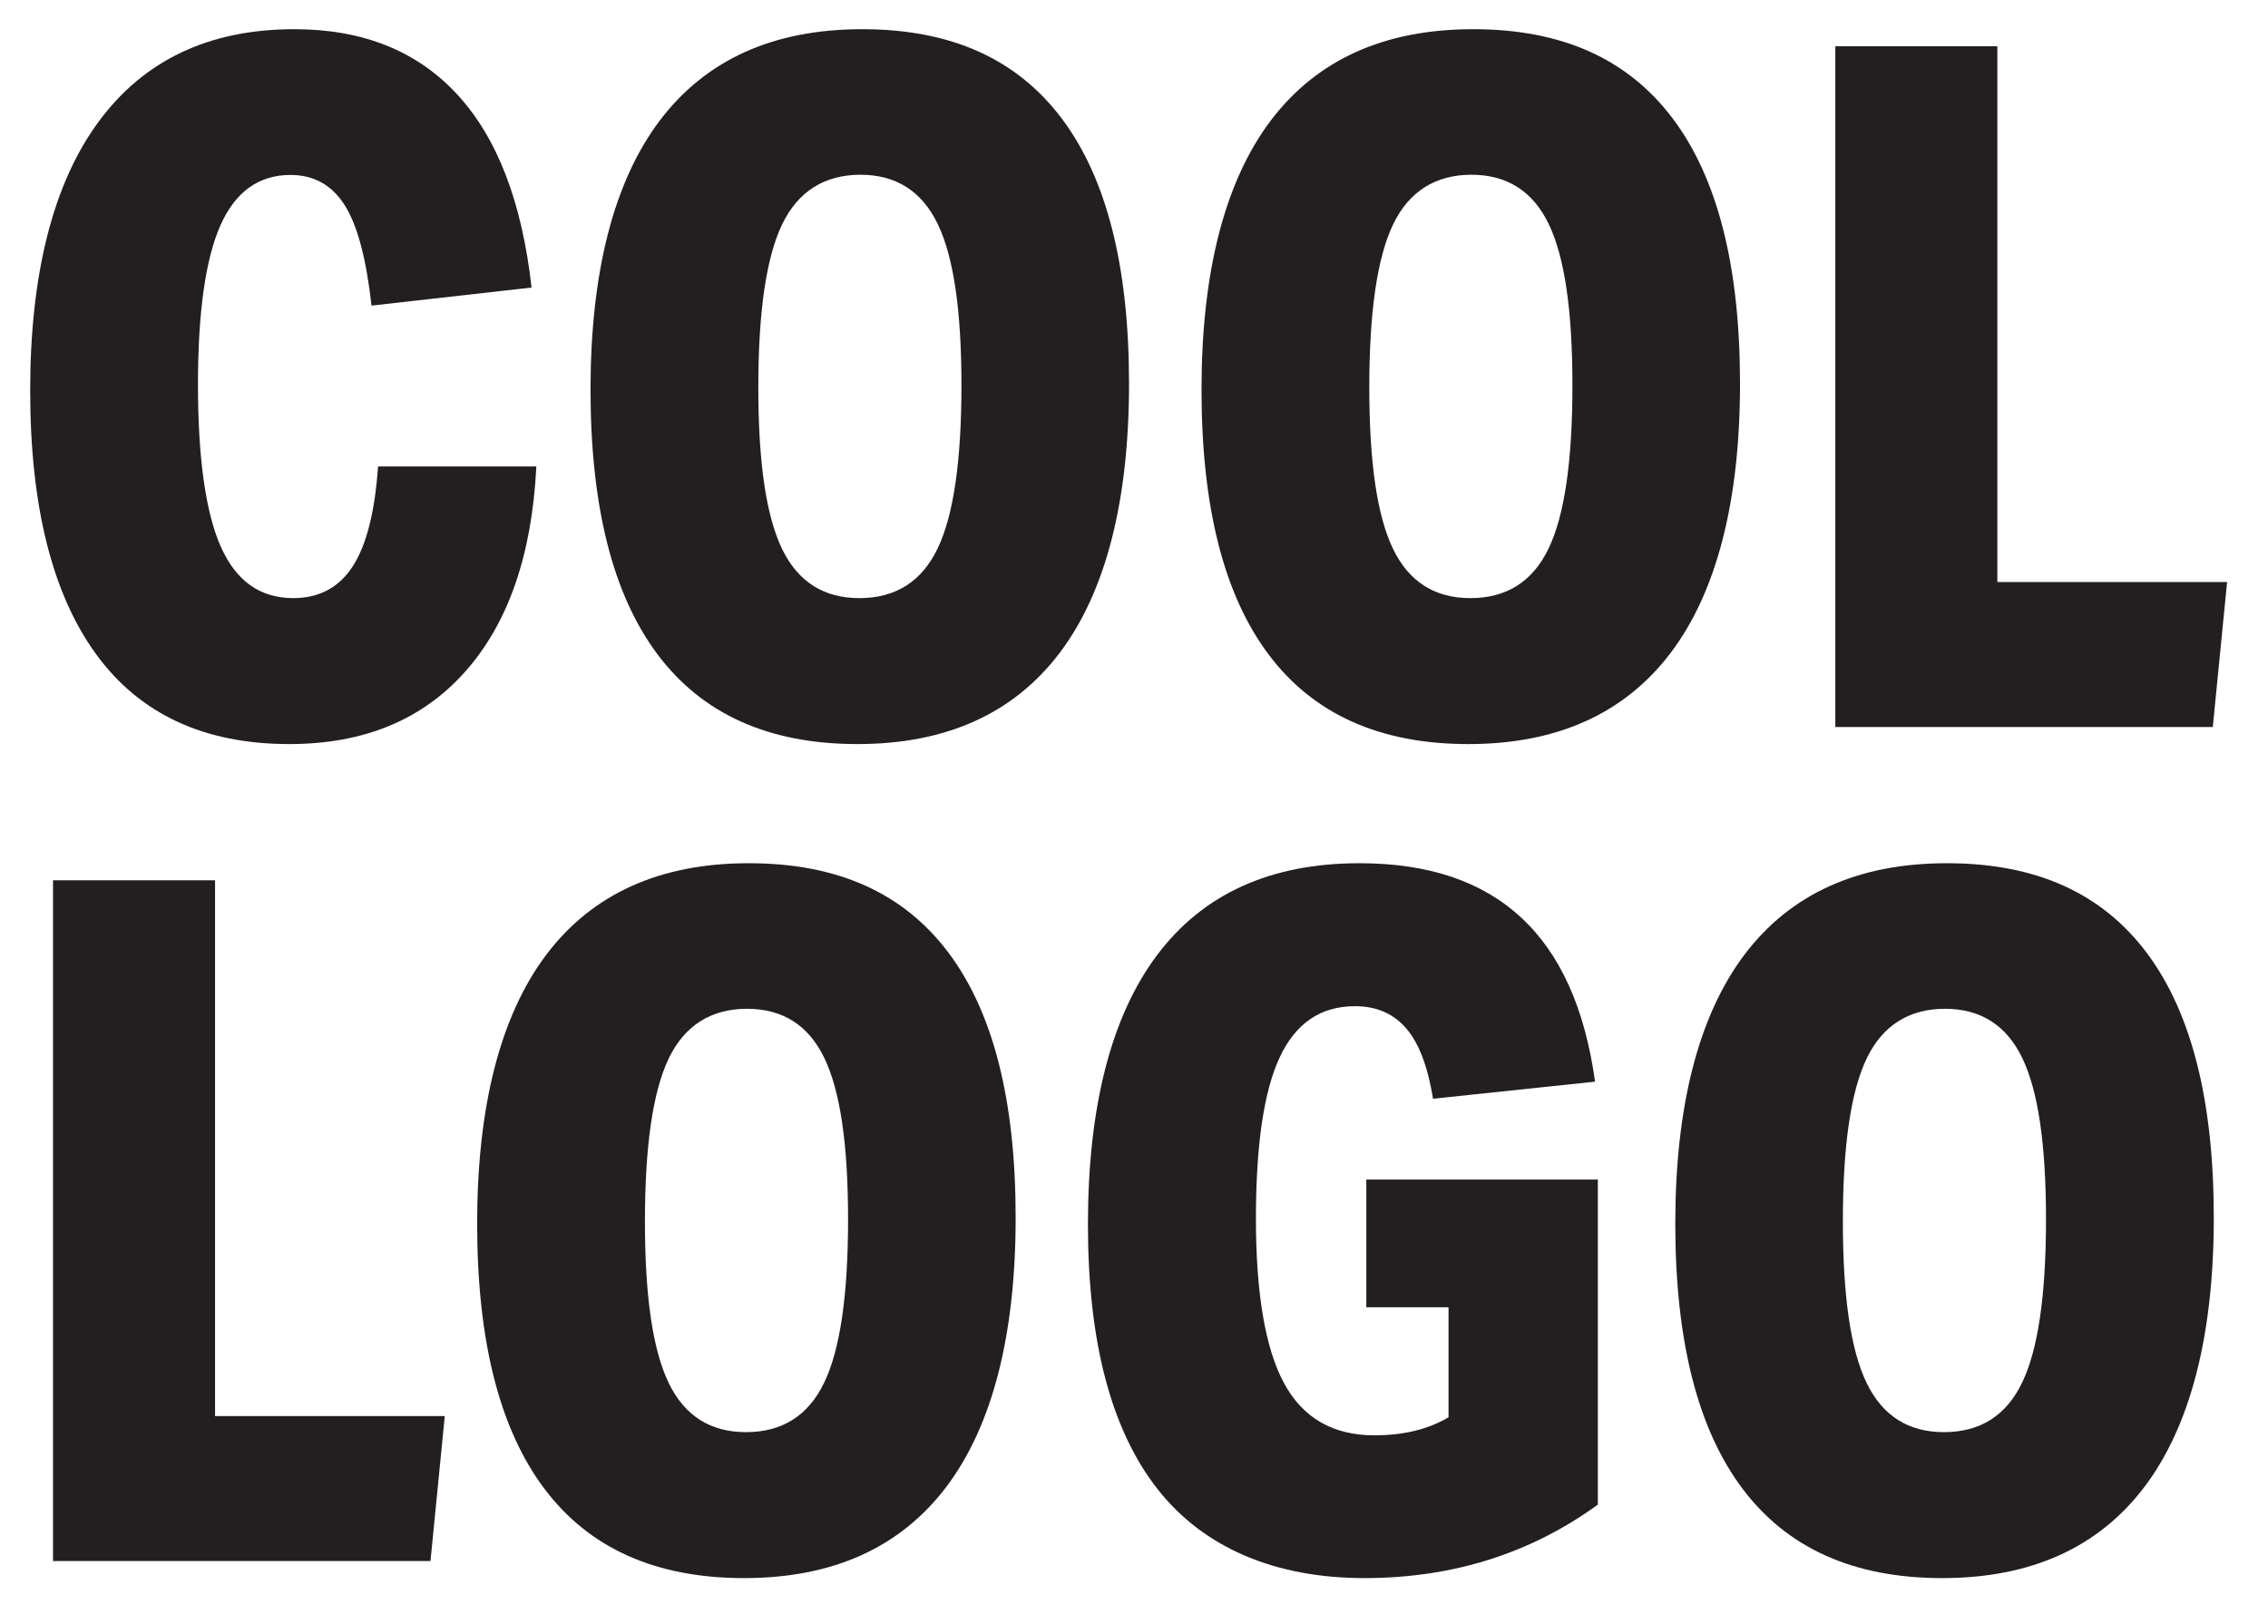
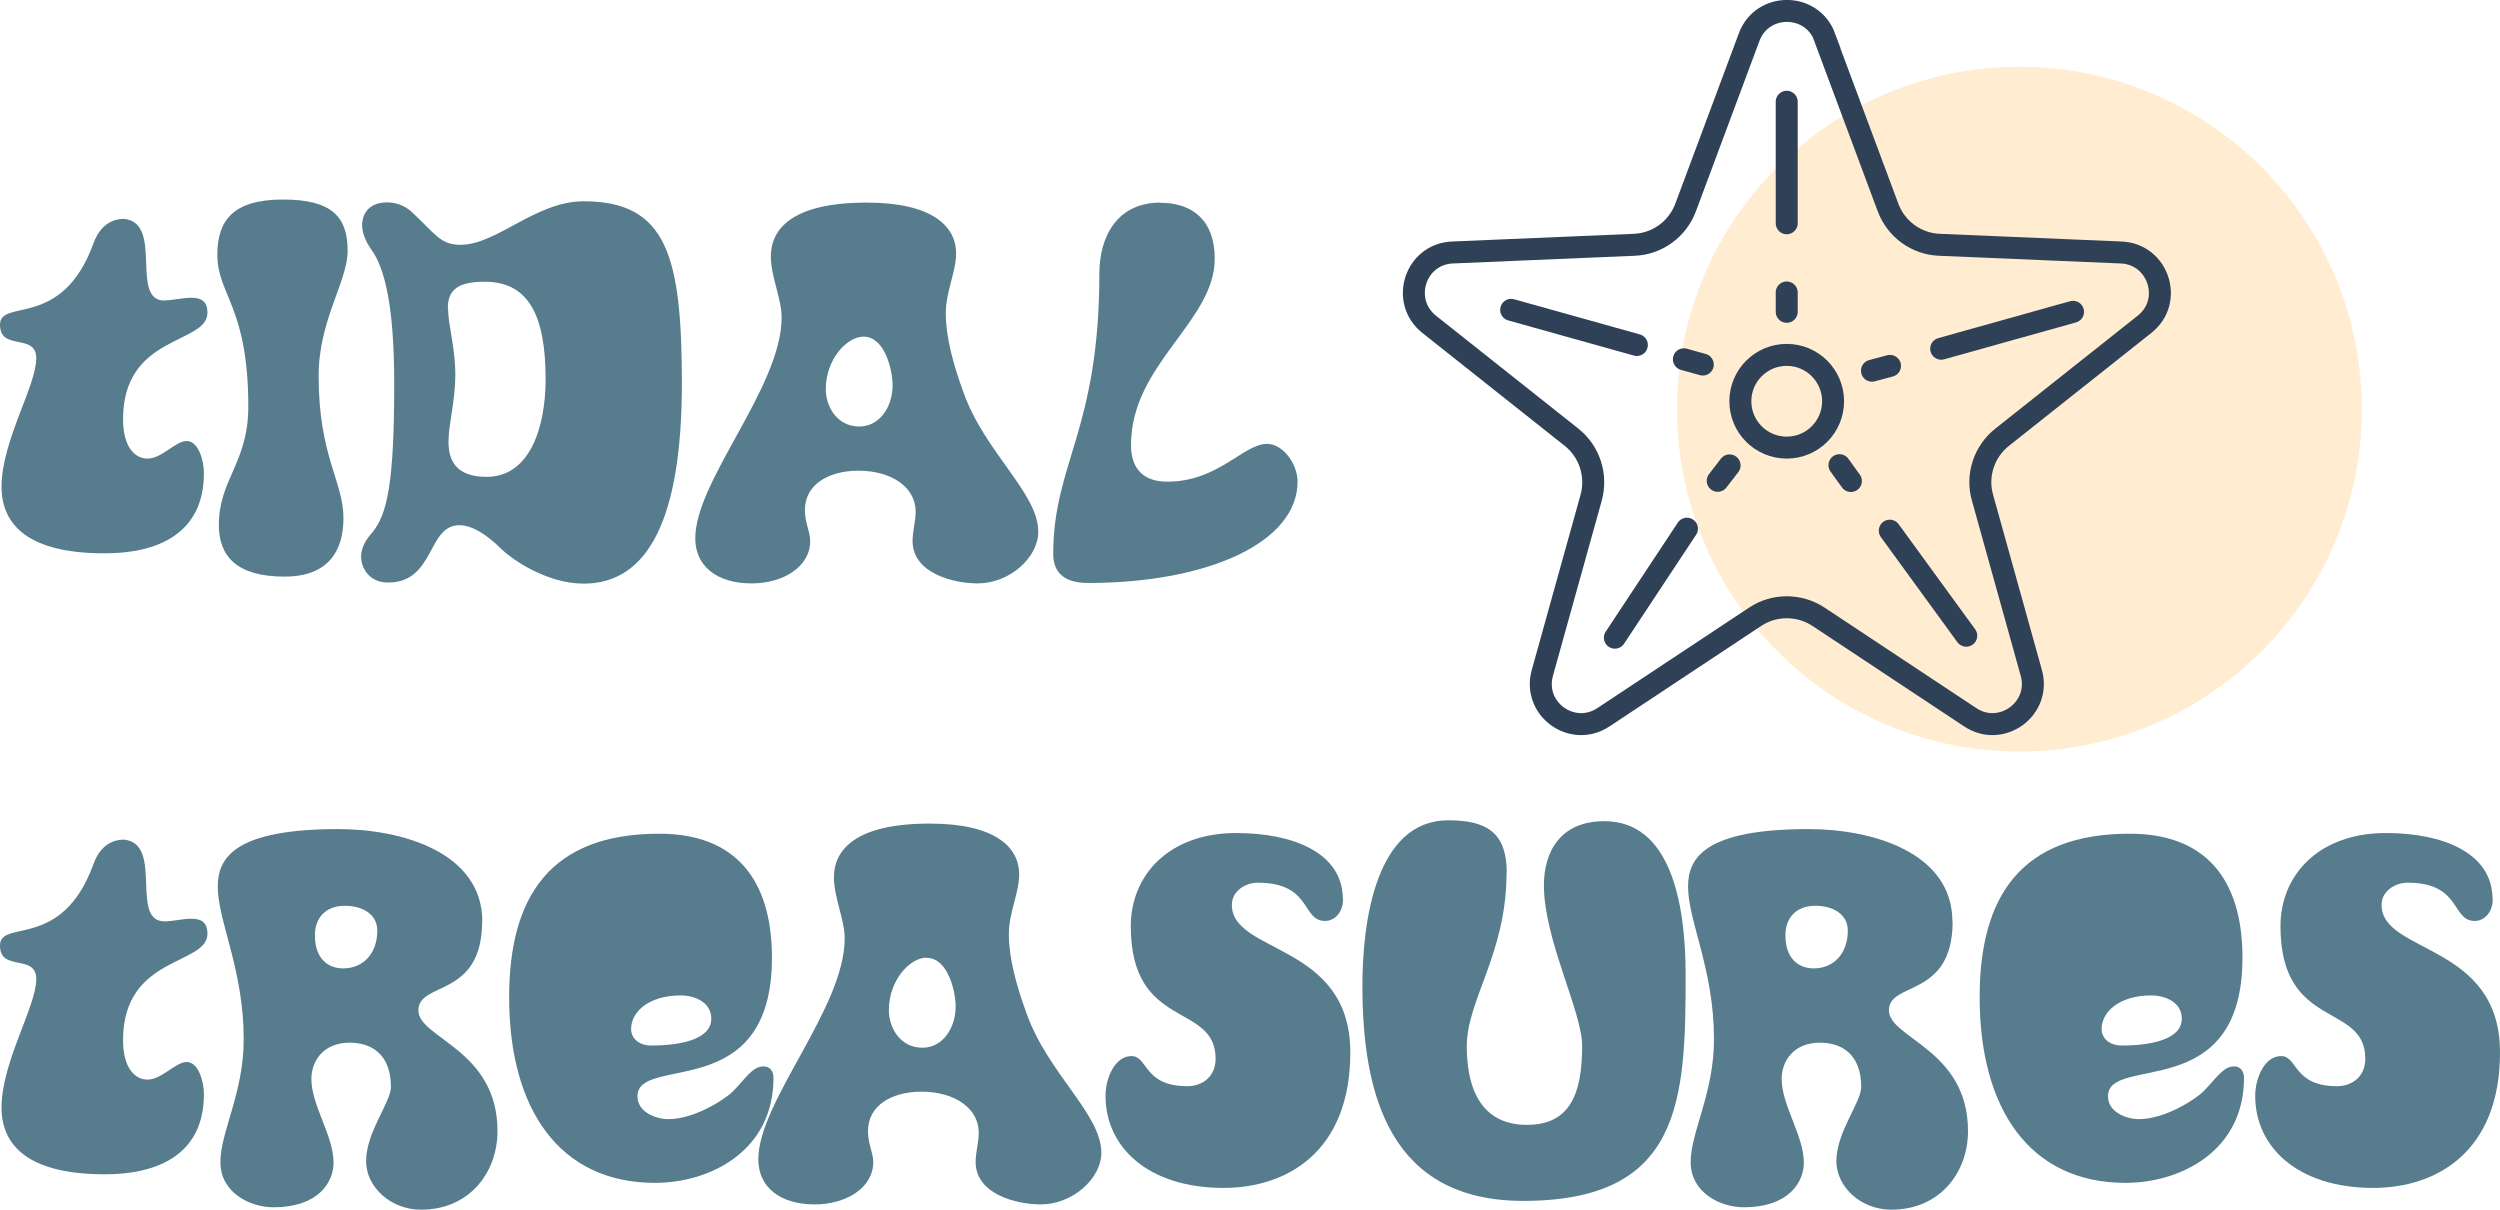
- <svg xmlns="http://www.w3.org/2000/svg" id="Layer_1" data-name="Layer 1" version="1.1" viewBox="0 0 114.22 81.75">
+ <svg xmlns="http://www.w3.org/2000/svg" id="Layer_1" viewBox="0 0 113.77 55.04">
  <defs>
    <style>
      .cls-1 {
-         fill: #231f20;
-         stroke-width: 0px;
+         fill: #567c8d;
+       }
+ 
+       .cls-2 {
+         stroke-linecap: round;
+         stroke-linejoin: round;
+       }
+ 
+       .cls-2, .cls-3 {
+         fill: none;
+         stroke: #2f4156;
+       }
+ 
+       .cls-4 {
+         fill: #ffecd1;
+       }
+ 
+       .cls-3 {
+         stroke-miterlimit: 10;
      }
    </style>
  </defs>
-   <path class="cls-1" d="M27.01,23.5c-.22,4.45-1.42,7.89-3.58,10.32-2.16,2.43-5.11,3.65-8.86,3.65-4.29,0-7.54-1.51-9.74-4.54s-3.31-7.45-3.31-13.27,1.14-10.39,3.43-13.51C7.24,3.03,10.53,1.47,14.82,1.47c3.46,0,6.19,1.1,8.21,3.29,2.02,2.19,3.26,5.43,3.74,9.72l-8.06.91c-.26-2.34-.7-4.02-1.34-5.04-.64-1.02-1.55-1.54-2.74-1.54-1.6,0-2.78.85-3.53,2.54-.75,1.7-1.13,4.37-1.13,8.02s.38,6.43,1.15,8.16c.77,1.73,1.98,2.59,3.65,2.59,1.31,0,2.31-.54,3-1.61.69-1.07,1.11-2.74,1.27-5.02h7.97Z" />
-   <path class="cls-1" d="M43.18,37.47c-4.45,0-7.8-1.5-10.06-4.51-2.26-3.01-3.38-7.46-3.38-13.34s1.16-10.46,3.48-13.54c2.32-3.07,5.72-4.61,10.2-4.61s7.8,1.5,10.06,4.51c2.26,3.01,3.38,7.46,3.38,13.34s-1.16,10.46-3.48,13.54c-2.32,3.07-5.72,4.61-10.2,4.61ZM43.28,30.12c1.82,0,3.14-.83,3.94-2.5.8-1.66,1.2-4.4,1.2-8.21s-.4-6.49-1.2-8.14c-.8-1.65-2.1-2.47-3.89-2.47s-3.14.83-3.94,2.5c-.8,1.66-1.2,4.4-1.2,8.21s.4,6.49,1.2,8.14c.8,1.65,2.1,2.47,3.89,2.47Z" />
-   <path class="cls-1" d="M73.95,37.47c-4.45,0-7.8-1.5-10.06-4.51-2.26-3.01-3.38-7.46-3.38-13.34s1.16-10.46,3.48-13.54c2.32-3.07,5.72-4.61,10.2-4.61s7.8,1.5,10.06,4.51c2.26,3.01,3.38,7.46,3.38,13.34s-1.16,10.46-3.48,13.54c-2.32,3.07-5.72,4.61-10.2,4.61ZM74.05,30.12c1.82,0,3.14-.83,3.94-2.5.8-1.66,1.2-4.4,1.2-8.21s-.4-6.49-1.2-8.14c-.8-1.65-2.1-2.47-3.89-2.47s-3.14.83-3.94,2.5c-.8,1.66-1.2,4.4-1.2,8.21s.4,6.49,1.2,8.14c.8,1.65,2.1,2.47,3.89,2.47Z" />
-   <path class="cls-1" d="M92.43,36.6V2.33h8.16v26.98h11.57l-.72,7.3h-19.01Z" />
-   <path class="cls-1" d="M2.67,78.6v-34.27h8.16v26.98h11.57l-.72,7.3H2.67Z" />
-   <path class="cls-1" d="M37.47,79.47c-4.45,0-7.8-1.5-10.06-4.51-2.26-3.01-3.38-7.46-3.38-13.34s1.16-10.46,3.48-13.54c2.32-3.07,5.72-4.61,10.2-4.61s7.8,1.5,10.06,4.51c2.26,3.01,3.38,7.46,3.38,13.34s-1.16,10.46-3.48,13.54c-2.32,3.07-5.72,4.61-10.2,4.61ZM37.57,72.12c1.82,0,3.14-.83,3.94-2.5.8-1.66,1.2-4.4,1.2-8.21s-.4-6.49-1.2-8.14c-.8-1.65-2.1-2.47-3.89-2.47s-3.14.83-3.94,2.5c-.8,1.66-1.2,4.4-1.2,8.21s.4,6.49,1.2,8.14c.8,1.65,2.1,2.47,3.89,2.47Z" />
-   <path class="cls-1" d="M72.94,65.83h-4.13v-6.43h11.66v16.37c-3.39,2.46-7.31,3.7-11.76,3.7s-8.08-1.5-10.42-4.49c-2.34-2.99-3.5-7.43-3.5-13.32s1.16-10.47,3.48-13.56c2.32-3.09,5.72-4.63,10.2-4.63,3.46,0,6.17.91,8.14,2.74,1.97,1.82,3.21,4.58,3.72,8.26l-8.16.86c-.26-1.6-.7-2.78-1.34-3.53-.64-.75-1.5-1.13-2.59-1.13-1.73,0-2.99.86-3.79,2.57-.8,1.71-1.2,4.42-1.2,8.14s.47,6.54,1.42,8.28c.94,1.74,2.46,2.62,4.54,2.62,1.47,0,2.72-.3,3.74-.91v-5.52Z" />
-   <path class="cls-1" d="M97.81,79.47c-4.45,0-7.8-1.5-10.06-4.51-2.26-3.01-3.38-7.46-3.38-13.34s1.16-10.46,3.48-13.54c2.32-3.07,5.72-4.61,10.2-4.61s7.8,1.5,10.06,4.51c2.26,3.01,3.38,7.46,3.38,13.34s-1.16,10.46-3.48,13.54c-2.32,3.07-5.72,4.61-10.2,4.61ZM97.9,72.12c1.82,0,3.14-.83,3.94-2.5.8-1.66,1.2-4.4,1.2-8.21s-.4-6.49-1.2-8.14c-.8-1.65-2.1-2.47-3.89-2.47s-3.14.83-3.94,2.5c-.8,1.66-1.2,4.4-1.2,8.21s.4,6.49,1.2,8.14c.8,1.65,2.1,2.47,3.89,2.47Z" />
+   <g>
+     <path class="cls-1" d="M7.49,13.67c.35,0,.82-.12,1.22-.12.42,0,.73.14.73.68,0,1.46-3.84.97-3.84,4.85,0,1.29.56,1.79,1.11,1.79.66,0,1.27-.8,1.79-.8s.78.87.78,1.46c0,2.8-2.17,3.65-4.5,3.65C1.27,25.19.07,23.87.07,22.15c0-2.07,1.58-4.59,1.58-5.84,0-1.18-1.65-.31-1.65-1.53s2.8.24,4.24-3.67c.19-.56.61-1.15,1.41-1.15,1.81.19.24,3.72,1.84,3.72Z" />
+     <path class="cls-1" d="M15.82,11.41c0,1.41-1.32,3.15-1.32,5.7,0,3.65,1.13,4.8,1.13,6.47,0,1.46-.66,2.66-2.68,2.66-2.17,0-2.99-.92-2.99-2.35,0-2.07,1.34-2.83,1.34-5.39,0-4.54-1.41-5.09-1.41-6.9,0-1.58.73-2.52,2.99-2.52s2.94.82,2.94,2.33Z" />
+     <path class="cls-1" d="M16.43,25.42c0-.38.09-.71.52-1.2.68-.82.99-2.28.99-6.76,0-3.48-.42-5.25-1.04-6.1-.28-.4-.42-.78-.42-1.11,0-.56.35-1.04,1.13-1.04.4,0,.8.14,1.11.42,1.08.99,1.29,1.51,2.24,1.51,1.65,0,3.41-1.98,5.6-1.98,3.79,0,4.47,2.5,4.47,8.29,0,6.19-1.55,9.11-4.47,9.11-1.72,0-3.3-1.15-3.72-1.55-.26-.26-1.13-1.11-1.93-1.11-1.48,0-1.11,2.61-3.25,2.61-.92,0-1.22-.75-1.22-1.11ZM20.39,14.03c0,.75.33,1.79.33,3.01s-.31,2.26-.31,3.06c0,.87.35,1.6,1.74,1.6,1.93,0,2.68-2.19,2.68-4.45,0-2.97-.82-4.43-2.78-4.43-1.22,0-1.67.38-1.67,1.2Z" />
+     <path class="cls-1" d="M43.51,11.53c0,.85-.47,1.74-.47,2.73,0,1.08.35,2.35.8,3.58.97,2.75,3.41,4.59,3.41,6.36,0,1.18-1.32,2.35-2.75,2.35-1.13,0-2.97-.47-2.97-1.93,0-.45.14-.9.14-1.34,0-1.08-1.06-1.86-2.61-1.86-1.32,0-2.43.61-2.43,1.79,0,.59.24.99.24,1.41,0,1.2-1.27,1.93-2.66,1.93-1.6,0-2.57-.8-2.57-2.05,0-2.64,3.93-6.88,3.93-10.05,0-.87-.49-1.86-.49-2.78,0-1.25.97-2.45,4.36-2.45,2.99,0,4.07,1.08,4.07,2.31ZM39.3,15.32c-.75,0-1.72,1.01-1.72,2.4,0,.73.47,1.69,1.53,1.69.9,0,1.51-.87,1.51-1.88,0-.68-.35-2.21-1.32-2.21Z" />
+     <path class="cls-1" d="M52.81,9.23c1.48,0,2.47.82,2.47,2.54,0,2.87-3.81,4.8-3.81,8.48,0,1.06.54,1.67,1.65,1.67,2.33,0,3.46-1.72,4.54-1.72.73,0,1.39.92,1.39,1.72,0,2.75-4.05,4.61-9.54,4.61-1.2,0-1.58-.59-1.58-1.32,0-4.12,2.1-5.65,2.1-12.76,0-1.7.82-3.23,2.78-3.23Z" />
+     <path class="cls-1" d="M7.49,41.93c.35,0,.82-.12,1.22-.12.42,0,.73.14.73.68,0,1.46-3.84.97-3.84,4.85,0,1.29.56,1.79,1.11,1.79.66,0,1.27-.8,1.79-.8s.78.87.78,1.46c0,2.8-2.17,3.65-4.5,3.65-3.51,0-4.71-1.32-4.71-3.04,0-2.07,1.58-4.59,1.58-5.84,0-1.18-1.65-.31-1.65-1.53s2.8.24,4.24-3.67c.19-.57.61-1.15,1.41-1.15,1.81.19.24,3.72,1.84,3.72Z" />
+     <path class="cls-1" d="M21.94,41.93c0,3.51-2.9,2.71-2.9,4.05,0,1.27,3.6,1.77,3.6,5.49,0,1.88-1.27,3.58-3.48,3.58-1.39,0-2.5-1.04-2.5-2.21,0-1.32,1.13-2.68,1.13-3.37,0-1.48-.87-2.02-1.88-2.02-1.18,0-1.74.82-1.74,1.65,0,1.2,1.01,2.59,1.01,3.81,0,.82-.61,2.03-2.75,2.03-1.04,0-2.4-.66-2.4-2.05s1.06-3.13,1.06-5.6c0-3.18-1.18-5.37-1.18-6.95,0-1.32.8-2.61,5.49-2.61,2.85,0,6.55,1.04,6.55,4.21ZM15.7,41.22c-.92,0-1.37.59-1.37,1.34,0,1.08.61,1.51,1.29,1.51.89,0,1.55-.66,1.55-1.72,0-.75-.68-1.13-1.48-1.13Z" />
+     <path class="cls-1" d="M35.13,43.58c0,6.71-6.12,4.38-6.12,6.31,0,.73.85,1.04,1.41,1.04,1.22,0,2.61-.94,2.92-1.25.59-.59.89-1.15,1.41-1.15.28,0,.45.21.45.52,0,3.34-2.9,4.78-5.39,4.78-4.38,0-6.64-3.39-6.64-8.45,0-4.59,1.88-7.44,6.83-7.44,3.41,0,5.13,2.02,5.13,5.65ZM32.37,46.36c0-.75-.75-1.06-1.39-1.06-1.46,0-2.26.75-2.26,1.53,0,.4.33.75.92.75,1.27,0,2.73-.26,2.73-1.22Z" />
+     <path class="cls-1" d="M46.38,39.79c0,.85-.47,1.74-.47,2.73,0,1.08.35,2.35.8,3.58.97,2.75,3.41,4.59,3.41,6.36,0,1.18-1.32,2.35-2.75,2.35-1.13,0-2.97-.47-2.97-1.93,0-.45.14-.89.14-1.34,0-1.08-1.06-1.86-2.61-1.86-1.32,0-2.43.61-2.43,1.79,0,.59.24.99.24,1.41,0,1.2-1.27,1.93-2.66,1.93-1.6,0-2.57-.8-2.57-2.05,0-2.64,3.93-6.88,3.93-10.05,0-.87-.49-1.86-.49-2.78,0-1.25.97-2.45,4.36-2.45,2.99,0,4.07,1.08,4.07,2.31ZM42.17,43.58c-.75,0-1.72,1.01-1.72,2.4,0,.73.47,1.7,1.53,1.7.9,0,1.51-.87,1.51-1.88,0-.68-.35-2.21-1.32-2.21Z" />
+     <path class="cls-1" d="M61.12,40.92c0,.56-.35.99-.82.99-1.08,0-.59-1.74-3.06-1.74-.57,0-1.18.38-1.18,1.01,0,2.24,5.39,1.72,5.39,6.71,0,4.54-2.9,6.17-5.77,6.17-3.41,0-5.37-1.84-5.37-4.19,0-.8.42-1.81,1.18-1.81s.54,1.37,2.54,1.37c.73,0,1.29-.47,1.29-1.25,0-2.59-3.86-1.27-3.86-6.03,0-2.31,1.72-4.24,4.8-4.24,2.57,0,4.85.89,4.85,3.01Z" />
+     <path class="cls-1" d="M68.56,39.72c0,3.67-1.81,5.79-1.81,7.89,0,2.33.94,3.58,2.73,3.58,1.93,0,2.52-1.34,2.52-3.6,0-1.55-1.74-4.83-1.74-7.3,0-1.53.75-2.92,2.75-2.92,2.99,0,3.7,3.67,3.7,6.99,0,5.7-.17,10.29-7.39,10.29-6.05,0-7.32-4.8-7.32-9.79,0-2.92.61-7.53,3.91-7.53,1.81,0,2.66.61,2.66,2.4Z" />
+     <path class="cls-1" d="M88.86,41.93c0,3.51-2.9,2.71-2.9,4.05,0,1.27,3.6,1.77,3.6,5.49,0,1.88-1.27,3.58-3.49,3.58-1.39,0-2.5-1.04-2.5-2.21,0-1.32,1.13-2.68,1.13-3.37,0-1.48-.87-2.02-1.88-2.02-1.18,0-1.74.82-1.74,1.65,0,1.2,1.01,2.59,1.01,3.81,0,.82-.61,2.03-2.75,2.03-1.04,0-2.4-.66-2.4-2.05s1.06-3.13,1.06-5.6c0-3.18-1.18-5.37-1.18-6.95,0-1.32.8-2.61,5.49-2.61,2.85,0,6.54,1.04,6.54,4.21ZM82.62,41.22c-.92,0-1.37.59-1.37,1.34,0,1.08.61,1.51,1.29,1.51.89,0,1.55-.66,1.55-1.72,0-.75-.68-1.13-1.48-1.13Z" />
+     <path class="cls-1" d="M102.05,43.58c0,6.71-6.12,4.38-6.12,6.31,0,.73.85,1.04,1.41,1.04,1.22,0,2.61-.94,2.92-1.25.59-.59.9-1.15,1.41-1.15.28,0,.45.21.45.52,0,3.34-2.9,4.78-5.39,4.78-4.38,0-6.64-3.39-6.64-8.45,0-4.59,1.88-7.44,6.83-7.44,3.41,0,5.13,2.02,5.13,5.65ZM99.29,46.36c0-.75-.75-1.06-1.39-1.06-1.46,0-2.26.75-2.26,1.53,0,.4.33.75.92.75,1.27,0,2.73-.26,2.73-1.22Z" />
+     <path class="cls-1" d="M113.44,40.92c0,.56-.35.99-.82.99-1.08,0-.59-1.74-3.06-1.74-.56,0-1.18.38-1.18,1.01,0,2.24,5.39,1.72,5.39,6.71,0,4.54-2.9,6.17-5.77,6.17-3.41,0-5.37-1.84-5.37-4.19,0-.8.42-1.81,1.18-1.81s.54,1.37,2.54,1.37c.73,0,1.29-.47,1.29-1.25,0-2.59-3.86-1.27-3.86-6.03,0-2.31,1.72-4.24,4.8-4.24,2.57,0,4.85.89,4.85,3.01Z" />
+   </g>
+   <circle class="cls-4" cx="91.9" cy="18.62" r="15.58" />
+   <g>
+     <circle class="cls-3" cx="81.31" cy="18.26" r="2.11" />
+     <path class="cls-3" d="M83.03,1.69l2.89,7.75c.37.99,1.29,1.66,2.34,1.7l8.27.35c1.7.07,2.4,2.22,1.06,3.27l-6.48,5.14c-.82.65-1.18,1.74-.89,2.75l2.22,7.97c.46,1.64-1.37,2.96-2.78,2.02l-6.9-4.57c-.88-.58-2.02-.58-2.89,0l-6.9,4.57c-1.42.94-3.24-.38-2.78-2.02l2.22-7.97c.28-1.01-.07-2.1-.89-2.75l-6.48-5.14c-1.33-1.06-.64-3.2,1.06-3.27l8.27-.35c1.05-.04,1.97-.71,2.34-1.7l2.89-7.75c.59-1.59,2.85-1.59,3.44,0Z" />
+     <path class="cls-2" d="M77.06,16.47l-.43-.12.43.12.43.12-.43-.12Z" />
+     <path class="cls-2" d="M71.63,14.9c-1.58-.44-2.86-.8-2.86-.8,0,0,1.28.36,2.86.8s2.86.8,2.86.8c0,0-1.28-.36-2.86-.8Z" />
+     <path class="cls-2" d="M81.31,13.75v-.44s0,.2,0,.44v.44s0-.2,0-.44Z" />
+     <path class="cls-2" d="M81.31,7.39v-2.76,5.53-2.76Z" />
+     <path class="cls-2" d="M91.34,15.03c1.66-.46,3-.84,3-.84,0,0-1.34.37-3,.84-1.66.46-3,.84-3,.84,0,0,1.34-.37,3-.84Z" />
+     <path class="cls-2" d="M85.6,16.76l.41-.11-.41.11-.41.11.41-.11Z" />
+     <path class="cls-2" d="M78.44,21.53l.27-.35-.27.35-.27.35.27-.35Z" />
+     <path class="cls-2" d="M75.13,26.54l1.64-2.48-1.64,2.48-1.64,2.48,1.64-2.48Z" />
+     <path class="cls-2" d="M83.97,21.53l-.26-.36.26.36.26.36-.26-.36Z" />
+     <path class="cls-2" d="M87.74,26.54l-1.74-2.39,1.74,2.39,1.74,2.39-1.74-2.39Z" />
+   </g>
</svg>
